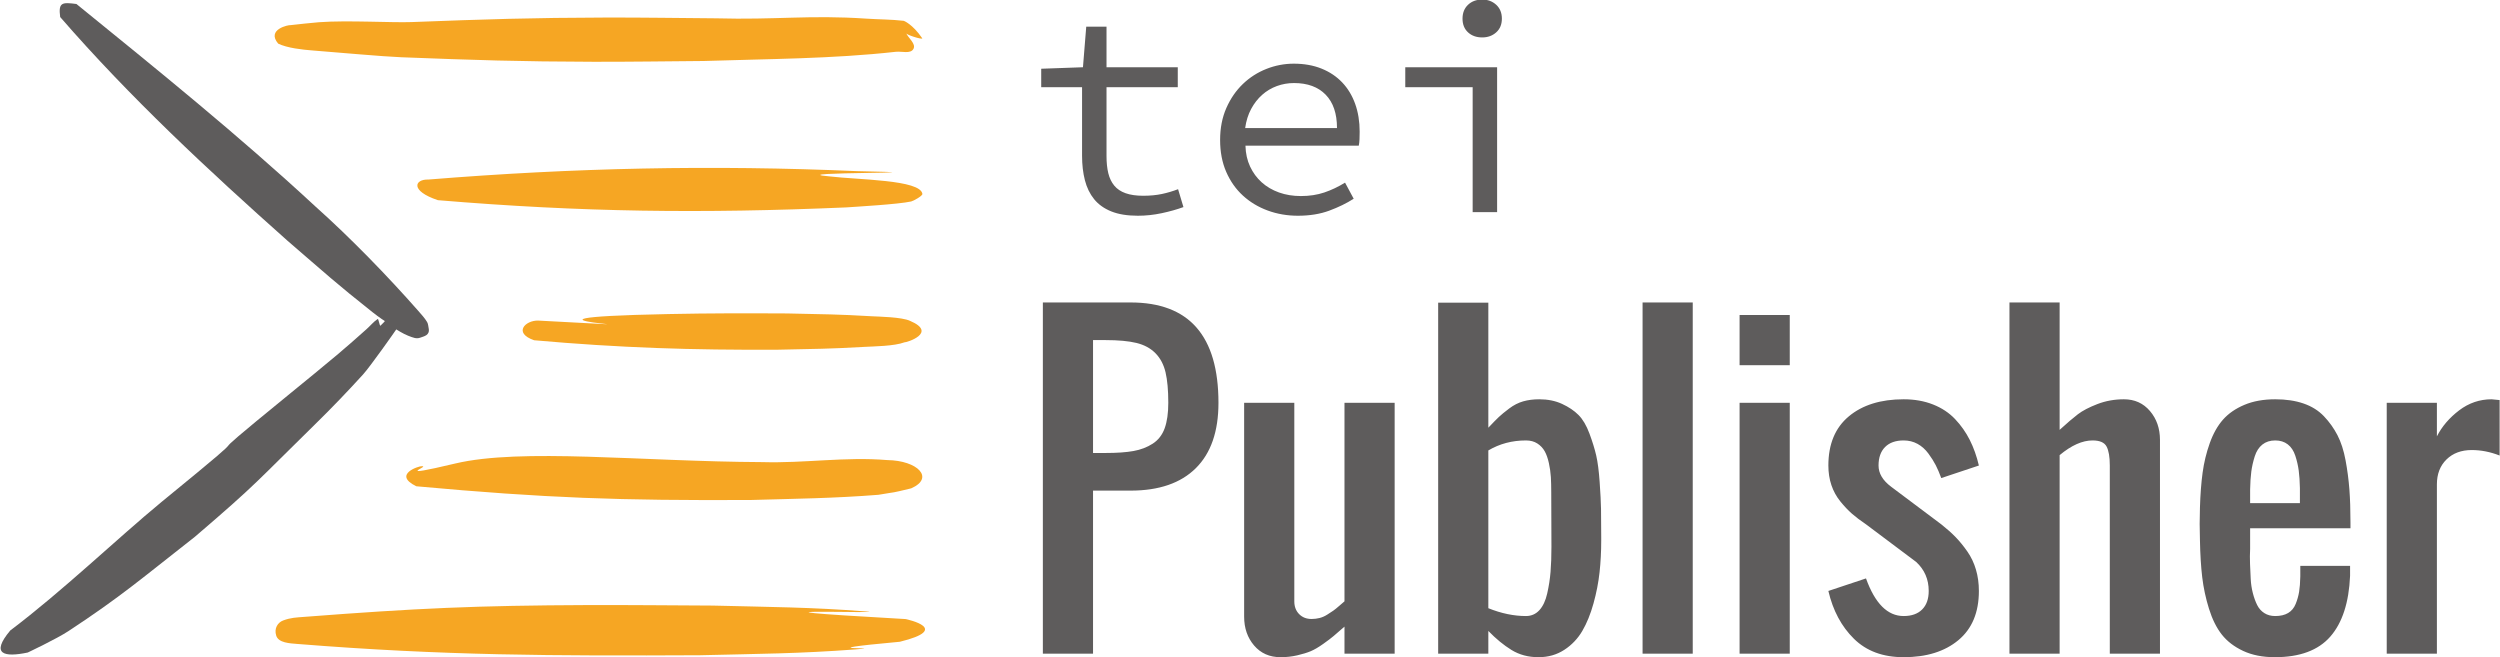
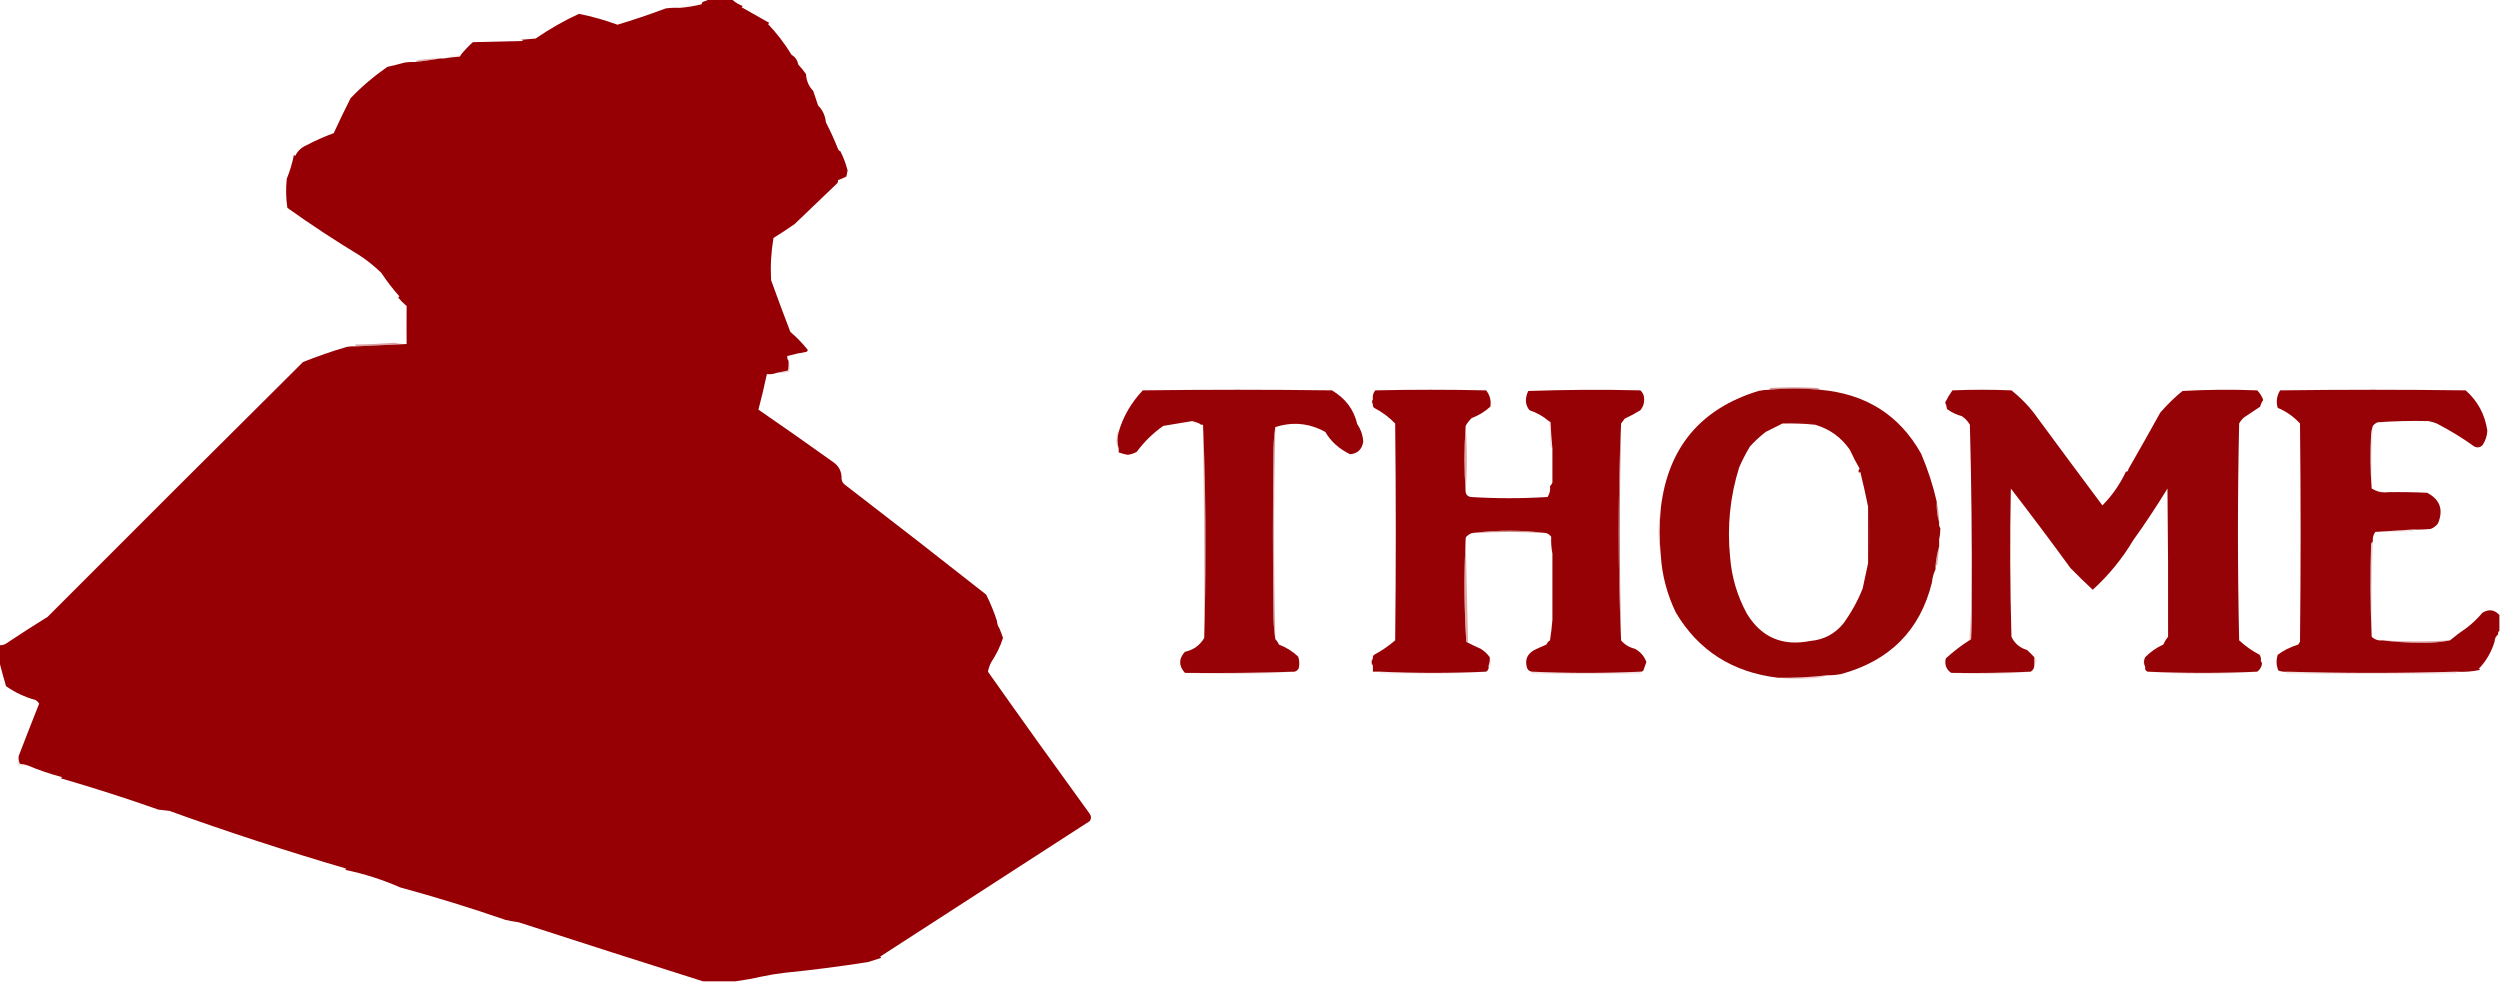
- <svg xmlns="http://www.w3.org/2000/svg" width="872" height="229" viewBox="0 0 872 229" aria-labelledby="title desc" role="img">
-   <g fill="none" fill-rule="evenodd">
-     <path d="M377.424 30.424h-14.248v-6.448l14.56-.52 1.144-14.144h7.072v14.144h24.856v6.968h-24.856v24.024c0 2.288.208 4.281.624 5.98.416 1.699 1.11 3.137 2.08 4.316.97 1.179 2.288 2.063 3.952 2.652 1.664.59 3.71.884 6.136.884 2.427 0 4.61-.208 6.552-.624a37.514 37.514 0 0 0 5.616-1.664l1.872 6.24c-2.288.832-4.819 1.543-7.592 2.132-2.773.59-5.547.884-8.32.884-3.675 0-6.76-.503-9.256-1.508-2.496-1.005-4.49-2.427-5.98-4.264-1.49-1.837-2.565-4.039-3.224-6.604-.659-2.565-.988-5.408-.988-8.528v-23.92zm48.152 18.408c0-4.16.728-7.887 2.184-11.18 1.456-3.293 3.38-6.084 5.772-8.372a25.023 25.023 0 0 1 8.216-5.252 25.786 25.786 0 0 1 9.516-1.82c3.605 0 6.83.572 9.672 1.716 2.843 1.144 5.252 2.756 7.228 4.836 1.976 2.08 3.484 4.576 4.524 7.488 1.04 2.912 1.56 6.136 1.56 9.672 0 .901-.017 1.785-.052 2.652-.035.867-.121 1.612-.26 2.236h-39.52c.07 2.704.607 5.13 1.612 7.28 1.005 2.15 2.357 3.987 4.056 5.512 1.699 1.525 3.71 2.704 6.032 3.536 2.323.832 4.87 1.248 7.644 1.248 2.981 0 5.703-.416 8.164-1.248 2.461-.832 4.87-1.976 7.228-3.432l3.016 5.616c-2.496 1.595-5.339 2.981-8.528 4.16-3.19 1.179-6.83 1.768-10.92 1.768-3.744 0-7.263-.607-10.556-1.82-3.293-1.213-6.17-2.947-8.632-5.2-2.461-2.253-4.403-5.01-5.824-8.268-1.421-3.259-2.132-6.968-2.132-11.128zm40.768-4.16c0-5.061-1.317-8.944-3.952-11.648-2.635-2.704-6.31-4.056-11.024-4.056-2.08 0-4.073.347-5.98 1.04a15.873 15.873 0 0 0-5.148 3.068c-1.525 1.352-2.808 2.999-3.848 4.94-1.04 1.941-1.733 4.16-2.08 6.656h32.032zm23.816-21.216h32.032V74h-8.528V30.424H490.16v-6.968zm26.832-10.4c-2.01 0-3.657-.59-4.94-1.768-1.283-1.179-1.924-2.773-1.924-4.784 0-2.01.641-3.623 1.924-4.836s2.93-1.82 4.94-1.82c1.941 0 3.57.607 4.888 1.82 1.317 1.213 1.976 2.825 1.976 4.836 0 2.01-.659 3.605-1.976 4.784-1.317 1.179-2.947 1.768-4.888 1.768zM381.25 158h4.375c3.965 0 7.212-.228 9.741-.684 2.53-.455 4.763-1.31 6.7-2.563 1.936-1.253 3.326-3.042 4.17-5.366.842-2.325 1.264-5.287 1.264-8.887 0-4.375-.319-7.918-.957-10.63-.638-2.711-1.812-4.933-3.52-6.665-1.71-1.732-3.92-2.928-6.631-3.589-2.712-.66-6.3-.991-10.767-.991h-4.375V158zm-17.5 70V105.5h30.625c20.417 0 30.625 11.667 30.625 35 0 9.98-2.632 17.58-7.896 22.798-5.263 5.218-12.84 7.827-22.729 7.827H381.25V228h-17.5zm82.92 1.23c-3.828 0-6.904-1.355-9.229-4.067-2.324-2.712-3.486-6.072-3.486-10.083V140.5h17.5v69.248c0 1.823.558 3.304 1.675 4.443 1.116 1.14 2.563 1.71 4.34 1.71.958 0 1.892-.115 2.803-.342.912-.228 1.812-.627 2.7-1.197a93.04 93.04 0 0 0 2.086-1.367c.5-.342 1.219-.923 2.153-1.743a73.766 73.766 0 0 1 1.743-1.504V140.5h17.5V228h-17.5v-9.434a869.09 869.09 0 0 1-3.794 3.282c-.797.683-2.016 1.606-3.657 2.768-1.64 1.162-3.088 2.005-4.34 2.53-1.254.524-2.815 1.002-4.684 1.435a25.66 25.66 0 0 1-5.81.65zm85.586-14.355c1.868 0 3.43-.684 4.682-2.05 1.254-1.368 2.165-3.316 2.735-5.846.57-2.529.957-5.047 1.162-7.553.205-2.507.308-5.423.308-8.75 0-2.461-.012-5.72-.035-9.776-.022-4.056-.034-7.109-.034-9.16 0-2.05-.045-3.84-.136-5.366a31.821 31.821 0 0 0-.684-4.82c-.365-1.686-.855-3.075-1.47-4.17a7.643 7.643 0 0 0-2.563-2.7c-1.094-.706-2.416-1.059-3.965-1.059-4.83 0-9.206 1.162-13.125 3.486v55.03c4.512 1.823 8.887 2.734 13.125 2.734zm4.375 14.355c-3.555 0-6.7-.843-9.434-2.529-2.734-1.686-5.423-3.896-8.066-6.63V228h-17.5V105.568h17.5v43.614c1.64-1.732 2.87-2.985 3.691-3.76.82-.775 2.017-1.755 3.59-2.94 1.571-1.184 3.2-2.016 4.887-2.495 1.686-.478 3.555-.717 5.605-.717 2.963 0 5.606.535 7.93 1.606 2.324 1.07 4.238 2.358 5.742 3.862 1.504 1.504 2.78 3.669 3.828 6.494 1.048 2.826 1.835 5.378 2.359 7.657.524 2.278.923 5.354 1.196 9.228.273 3.874.433 7.007.479 9.4.045 2.392.068 5.685.068 9.878v1.162c0 3.828-.194 7.52-.581 11.074-.388 3.555-1.094 7.178-2.12 10.869-1.025 3.691-2.324 6.881-3.896 9.57a19.568 19.568 0 0 1-6.289 6.597c-2.62 1.709-5.617 2.563-8.99 2.563zM572.93 228V105.5h17.5V228h-17.5zm33.838-100.625v-17.5h17.5v17.5h-17.5zm0 100.625v-87.5h17.5V228h-17.5zm57.216 1.23c-7.2 0-12.976-2.141-17.329-6.425-4.352-4.284-7.326-9.844-8.92-16.68l13.124-4.375c3.145 8.75 7.52 13.125 13.125 13.125 2.78 0 4.934-.763 6.46-2.29 1.527-1.527 2.29-3.68 2.29-6.46 0-4.056-1.458-7.428-4.375-10.117l-17.5-13.125c-1.96-1.322-3.6-2.564-4.922-3.726-1.321-1.162-2.666-2.586-4.033-4.272a18.115 18.115 0 0 1-3.11-5.674c-.706-2.096-1.06-4.375-1.06-6.836 0-7.474 2.382-13.193 7.144-17.158 4.762-3.965 11.131-5.947 19.106-5.947 3.783 0 7.2.603 10.254 1.811 3.054 1.208 5.617 2.905 7.69 5.093a30.483 30.483 0 0 1 5.128 7.28c1.344 2.666 2.404 5.64 3.178 8.921l-13.125 4.375c-.638-1.732-1.276-3.224-1.914-4.478-.638-1.253-1.492-2.609-2.563-4.067-1.071-1.458-2.336-2.586-3.794-3.384-1.458-.797-3.076-1.196-4.854-1.196-2.78 0-4.933.763-6.46 2.29-1.526 1.527-2.29 3.68-2.29 6.46 0 2.734 1.459 5.195 4.375 7.383l17.5 13.125c1.96 1.55 3.635 3.042 5.025 4.477 1.39 1.436 2.746 3.1 4.067 4.99 1.322 1.892 2.324 4 3.008 6.324.684 2.324 1.025 4.808 1.025 7.451 0 7.474-2.38 13.193-7.143 17.158-4.763 3.965-11.131 5.947-19.107 5.947zm36.914-1.23V105.5h17.5v44.434c2.598-2.37 4.717-4.182 6.358-5.435 1.64-1.253 3.908-2.438 6.802-3.555 2.894-1.116 5.981-1.674 9.262-1.674 3.737 0 6.768 1.367 9.092 4.101 2.324 2.734 3.486 6.084 3.486 10.049V228h-17.5v-65.625c0-3.008-.376-5.218-1.127-6.63-.752-1.414-2.382-2.12-4.888-2.12-3.555 0-7.383 1.709-11.485 5.127V228h-17.5zm92.559 1.23c-4.238 0-7.918-.729-11.04-2.187-3.122-1.458-5.605-3.361-7.451-5.708-1.846-2.347-3.338-5.355-4.478-9.023a61.265 61.265 0 0 1-2.358-11.006c-.433-3.669-.695-7.941-.786-12.818a160.832 160.832 0 0 1 0-11.484c.136-4.557.444-8.602.923-12.134a50.976 50.976 0 0 1 2.495-10.288c1.185-3.327 2.723-6.061 4.614-8.203 1.891-2.142 4.375-3.862 7.451-5.161 3.076-1.3 6.665-1.948 10.767-1.948 3.737 0 7.03.49 9.878 1.47s5.218 2.46 7.11 4.443a28.584 28.584 0 0 1 4.716 6.596c1.253 2.416 2.199 5.344 2.837 8.784a94.689 94.689 0 0 1 1.333 10.152c.25 3.327.376 7.155.376 11.484v2.051h-35v7.178a56.904 56.904 0 0 0-.034 5.23c.068 1.8.148 3.565.239 5.297a24.74 24.74 0 0 0 .752 4.956c.41 1.572.911 2.951 1.504 4.136.592 1.185 1.424 2.119 2.495 2.803 1.07.683 2.335 1.025 3.794 1.025 1.823 0 3.327-.353 4.511-1.06 1.185-.706 2.063-1.766 2.632-3.178a19.71 19.71 0 0 0 1.197-4.239c.227-1.412.364-3.19.41-5.332v-3.691h17.363v3.486c-.41 9.343-2.712 16.407-6.904 21.192-4.193 4.785-10.641 7.177-19.346 7.177zm-8.613-53.73h17.363v-5.264c-.046-2.324-.182-4.352-.41-6.084a28.503 28.503 0 0 0-1.196-5.195c-.57-1.732-1.447-3.053-2.632-3.965-1.185-.911-2.643-1.367-4.375-1.367-1.778 0-3.27.479-4.478 1.436-1.207.957-2.096 2.335-2.666 4.135-.57 1.8-.968 3.566-1.196 5.298-.228 1.732-.365 3.805-.41 6.22v4.786zM832.49 228v-87.5h17.5v11.69c1.778-3.464 4.364-6.483 7.759-9.058 3.395-2.575 7.166-3.862 11.313-3.862.137 0 1.071.09 2.803.273v19.346c-3.235-1.276-6.471-1.914-9.707-1.914-3.646 0-6.585 1.093-8.818 3.28-2.233 2.188-3.35 5.082-3.35 8.683V228h-17.5z" fill="#5E5C5C" />
-     <path d="M298.995 59.698c38.39.807-27.728.256-9.737 1.82 10.062 1.229 31.767 1.129 32.473 6.11.086.723-3.207 2.495-3.919 2.65-4.56.996-19.297 1.827-22.661 2.067-50.442 2.156-92.057 1.683-142.406-2.521-9.839-3.275-8.145-7.368-3.305-7.2 50.65-4.102 98.819-5.144 149.555-2.926zm-65.835 49.846c15.163-.308 26.16-.289 41.318-.215 13.597.313 17.164.258 29.79.992 2.196.128 10.28.246 13.146 1.59 9.85 4.188-1.393 7.626-1.923 7.49-3.58 1.351-10.756 1.408-13.962 1.589-12.955.731-16.366.674-30.3.992-29.887.146-55.13-.656-84.926-3.301-7.432-2.57-3.03-7 1.43-6.862 63.162 3.332-27.047-.8 45.427-2.275zM106.183 215.161c39.068-3.008 59.857-3.96 99.025-4.115 12.474-.05 30.912.12 43.385.18 19.923.506 34.106.54 53.354 2.044 11.508.9-59.658-1.48 13.962 2.662.56.143 16.134 3.45-2.032 7.912-35.333 3.234-3.23 1.752-15.329 2.661-19.92 1.497-33.714 1.526-54.403 2.044-50.983.244-89.528.142-140.389-3.935-2.7-.217-6.603-.375-7.407-2.888-.825-2.576.566-4.61 2.39-5.298 2.681-1.013 4.596-1.047 7.444-1.267zM111.277 7.75c9.818-.734 25.427.212 32.282-.05 25.882-.99 41.91-1.51 67.896-1.583 12.343-.034 25.878.182 38.221.273 21.133.591 32.5-1.243 52.572.114 4.337.293 8.669.25 12.986.761 0 0 3.008 1.061 6.469 6.12-.22.489-5.88-1.355-5.66-1.844.854 1.841 3.54 3.745 2.563 5.524-.999 1.82-4.082.77-6.145 1-22.262 2.481-44.727 2.478-67.081 3.212-12.39.091-25.971.307-38.36.272-25.728-.07-41.47-.583-67.085-1.582-6.555-.255-21.672-1.647-31.182-2.387-3.155-.246-8.589-.816-11.735-2.372-4.198-5.005 3.745-6.578 4.296-6.436 3.321-.34 6.634-.773 9.963-1.022zm47.485 153.929c23.055-5.478 64.825-.696 107.088-.494 14.846.435 28.936-1.932 43.66-.707 10.523.143 16.6 6.21 8.314 9.857-7.858 1.89-4.271 1.013-11.423 2.25-15.279 1.22-29.094 1.368-44.591 1.814-45.533.218-71.216-.639-116.6-4.784-8.522-4.194 1.178-7.118 1.728-6.977 3.94-.348-11.232 4.519 11.824-.96z" fill="#F6A623" />
-     <path d="M109.936 71.947c12.342 11.023 25.304 24.379 35.964 36.496 1.089 1.238 2.222 2.463 3.07 3.876.381.638.4 1.433.549 2.16.509 2.49-1.59 2.794-2.923 3.295-1.333.502-2.491.011-4.264-.684-1.773-.695-4.112-2.196-4.112-2.196-.307.506-9.118 13.004-11.549 15.677a414.283 414.283 0 0 1-16.735 17.393c-20.308 19.876-19.963 20.462-41.96 39.268-18.396 14.395-25.578 20.721-44.141 32.92-4.148 2.725-14.162 7.45-14.162 7.45-8.195 1.717-13.106.671-6.086-7.699 18.29-13.785 37.305-32.088 52.775-44.839 42.855-35.002 4.049-4.55 45.011-37.954 6.192-5.049 10.44-8.51 16.563-13.64 3.472-2.91 6.529-5.66 9.918-8.666 1.31-1.163 2.425-2.573 3.885-3.541.277-.184.625 2.255.937 2.37.934-.845 1.563-1.629 1.563-1.629s-1.955-1.257-4.24-3.063c-12.802-10.12-16.447-13.54-29.7-24.954C72.544 59.299 45.39 34.03 20.989 5.944c-.686-5.169.686-5.202 5.674-4.55C55.091 24.503 82.888 46.9 109.936 71.947z" fill="#5E5C5C" />
+ <svg xmlns="http://www.w3.org/2000/svg" version="1.1" width="2075px" height="815px" style="shape-rendering:geometricPrecision; text-rendering:geometricPrecision; image-rendering:optimizeQuality; fill-rule:evenodd; clip-rule:evenodd">
+   <g>
+     <path style="opacity:1" fill="#960004" d="M 588.5,-0.5 C 594.833,-0.5 601.167,-0.5 607.5,-0.5C 610.079,1.889 613.079,3.723 616.5,5C 616.167,5.333 615.833,5.667 615.5,6C 623.151,10.331 630.818,14.664 638.5,19C 638.167,19.333 637.833,19.667 637.5,20C 644.883,27.777 651.383,36.277 657,45.5C 660.068,47.299 661.902,49.966 662.5,53.5C 664.856,56.022 667.023,58.688 669,61.5C 669.265,66.975 671.265,71.642 675,75.5C 676.391,79.529 677.725,83.529 679,87.5C 682.793,91.363 684.959,96.03 685.5,101.5C 689.219,108.727 692.552,116.06 695.5,123.5C 695.833,124.5 696.5,125.167 697.5,125.5C 700.088,130.595 702.088,135.928 703.5,141.5C 703.167,143.167 702.833,144.833 702.5,146.5C 700.206,147.706 697.873,148.706 695.5,149.5C 695.719,150.675 695.386,151.675 694.5,152.5C 682.833,163.667 671.167,174.833 659.5,186C 653.783,190.016 647.95,193.849 642,197.5C 640.035,209.099 639.368,220.766 640,232.5C 645.186,246.931 650.52,261.264 656,275.5C 661.324,279.991 666.157,284.991 670.5,290.5C 670.291,291.086 669.957,291.586 669.5,292C 664.066,292.871 658.732,294.038 653.5,295.5C 653.232,297.099 653.566,298.432 654.5,299.5C 654.664,302.187 654.497,304.854 654,307.5C 650.73,308.132 647.563,308.799 644.5,309.5C 642.052,310.473 639.385,310.806 636.5,310.5C 634.392,320.48 632.059,330.314 629.5,340C 650.305,354.305 670.972,368.805 691.5,383.5C 696.375,386.846 698.708,391.512 698.5,397.5C 698.75,399.674 699.75,401.341 701.5,402.5C 740.7,432.597 779.7,462.93 818.5,493.5C 822.085,500.659 825.085,507.993 827.5,515.5C 827.595,517.786 828.262,519.786 829.5,521.5C 830.57,524.014 831.57,526.681 832.5,529.5C 830.282,536.446 826.949,543.28 822.5,550C 821.29,552.506 820.457,555.006 820,557.5C 847.732,596.797 875.898,636.13 904.5,675.5C 905.833,677.5 905.833,679.5 904.5,681.5C 846.038,719.291 788.038,756.791 730.5,794C 730.833,794.333 731.167,794.667 731.5,795C 727.828,796.17 724.162,797.337 720.5,798.5C 697.199,802.17 673.866,805.17 650.5,807.5C 644.335,808.216 638.335,809.216 632.5,810.5C 625.174,812.161 617.841,813.494 610.5,814.5C 601.5,814.5 592.5,814.5 583.5,814.5C 533.234,798.618 482.234,782.284 430.5,765.5C 426.809,764.979 423.143,764.312 419.5,763.5C 391.276,753.719 362.11,744.719 332,736.5C 317.336,730.043 302.17,725.21 286.5,722C 286.833,721.667 287.167,721.333 287.5,721C 237.306,706.256 188.306,690.256 140.5,673C 137.5,672.667 134.5,672.333 131.5,672C 104.704,662.554 77.704,653.887 50.5,646C 50.833,645.667 51.167,645.333 51.5,645C 41.861,642.475 32.527,639.308 23.5,635.5C 21.369,634.686 19.036,634.186 16.5,634C 15.577,631.959 15.244,629.792 15.5,627.5C 21.023,613.125 26.689,598.625 32.5,584C 31.728,582.779 30.728,581.779 29.5,581C 20.667,578.613 12.5,574.78 5,569.5C 3.019,562.745 1.186,556.079 -0.5,549.5C -0.5,544.833 -0.5,540.167 -0.5,535.5C 1.262,535.643 2.929,535.309 4.5,534.5C 16.032,526.803 27.699,519.303 39.5,512C 110.149,441.184 180.815,370.684 251.5,300.5C 263.295,295.773 275.295,291.606 287.5,288C 290.146,287.503 292.813,287.336 295.5,287.5C 309.598,286.849 323.598,286.183 337.5,285.5C 337.408,274.875 337.408,264.375 337.5,254C 334.947,251.889 332.614,249.556 330.5,247C 330.833,246.667 331.167,246.333 331.5,246C 326.06,239.889 321.06,233.389 316.5,226.5C 310.893,221.047 304.893,216.214 298.5,212C 278.376,199.837 258.376,186.67 238.5,172.5C 237.335,164.521 237.168,156.521 238,148.5C 240.572,142.057 242.572,135.39 244,128.5C 244.333,128.833 244.667,129.167 245,129.5C 247.029,125.304 250.196,122.304 254.5,120.5C 261.767,116.657 269.267,113.324 277,110.5C 281.472,100.783 286.138,91.116 291,81.5C 299.899,72.159 310.066,63.492 321.5,55.5C 326.272,54.468 330.939,53.302 335.5,52C 338.482,51.502 341.482,51.335 344.5,51.5C 351.648,50.69 358.648,49.69 365.5,48.5C 366.5,48.5 367.5,48.5 368.5,48.5C 372.785,47.792 377.118,47.292 381.5,47C 382.056,46.617 382.389,46.117 382.5,45.5C 385.482,41.804 388.816,38.304 392.5,35C 406.5,34.667 420.5,34.333 434.5,34C 433.833,33.667 433.167,33.333 432.5,33C 436.5,32.667 440.5,32.333 444.5,32C 456.438,23.863 468.438,17.03 480.5,11.5C 491.348,13.648 502.014,16.648 512.5,20.5C 525.379,16.66 538.712,12.16 552.5,7C 556.152,6.501 559.818,6.335 563.5,6.5C 563.833,6.5 564.167,6.5 564.5,6.5C 570.697,5.976 576.697,4.976 582.5,3.5C 582.369,2.624 582.702,1.957 583.5,1.5C 585.336,0.972 587.003,0.306 588.5,-0.5 Z" />
+   </g>
+   <g>
+     <path style="opacity:0.004" fill="#fdfefd" d="M 565.5,4.5 C 565.167,5.167 564.833,5.833 564.5,6.5C 564.167,6.5 563.833,6.5 563.5,6.5C 563.5,5.167 564.167,4.5 565.5,4.5 Z" />
+   </g>
+   <g>
+     <path style="opacity:0.059" fill="#b24547" d="M 582.5,3.5 C 576.697,4.976 570.697,5.976 564.5,6.5C 564.833,5.833 565.167,5.167 565.5,4.5C 571.189,4.468 576.855,4.134 582.5,3.5 Z" />
+   </g>
+   <g>
+     <path style="opacity:0.09" fill="#b64d4e" d="M 382.5,45.5 C 382.389,46.117 382.056,46.617 381.5,47C 377.118,47.292 372.785,47.792 368.5,48.5C 372.761,46.726 377.427,45.726 382.5,45.5 Z" />
+   </g>
+   <g>
+     <path style="opacity:0.388" fill="#b34444" d="M 365.5,48.5 C 358.648,49.69 351.648,50.69 344.5,51.5C 345.694,50.223 347.36,49.556 349.5,49.5C 354.813,48.805 360.146,48.471 365.5,48.5 Z" />
+   </g>
+   <g>
+     <path style="opacity:0.004" fill="#fdfefd" d="M 695.5,123.5 C 696.833,123.5 697.5,124.167 697.5,125.5C 696.5,125.167 695.833,124.5 695.5,123.5 Z" />
+   </g>
+   <g>
+     <path style="opacity:0.482" fill="#b03f40" d="M 337.5,285.5 C 323.598,286.183 309.598,286.849 295.5,287.5C 295.389,286.883 295.056,286.383 294.5,286C 305.527,285.79 316.527,285.29 327.5,284.5C 330.783,285.327 334.116,285.66 337.5,285.5 Z" />
+   </g>
+   <g>
+     <path style="opacity:0.243" fill="#b04143" d="M 654.5,299.5 C 655.638,302.304 655.805,305.304 655,308.5C 651.606,309.456 648.106,309.789 644.5,309.5C 647.563,308.799 650.73,308.132 654,307.5C 654.497,304.854 654.664,302.187 654.5,299.5 Z" />
+   </g>
+   <g>
+     <path style="opacity:0.525" fill="#ac3538" d="M 1510.5,323.5 C 1496.49,322.184 1482.49,322.184 1468.5,323.5C 1468.61,322.883 1468.94,322.383 1469.5,322C 1482.5,321.333 1495.5,321.333 1508.5,322C 1509.42,322.278 1510.08,322.778 1510.5,323.5 Z" />
+   </g>
+   <g>
+     <path style="opacity:1" fill="#970406" d="M 1510.5,323.5 C 1548.53,326.762 1576.53,344.429 1594.5,376.5C 1600.12,389.648 1604.46,402.982 1607.5,416.5C 1607.22,422.417 1607.88,428.084 1609.5,433.5C 1609.22,435.415 1609.55,437.081 1610.5,438.5C 1610.49,441.545 1610.16,444.545 1609.5,447.5C 1609.5,449.5 1609.5,451.5 1609.5,453.5C 1607.98,458.618 1606.98,463.951 1606.5,469.5C 1606.5,470.5 1606.5,471.5 1606.5,472.5C 1604.88,475.888 1603.88,479.554 1603.5,483.5C 1593.72,523.121 1568.55,548.455 1528,559.5C 1524.2,560.205 1520.36,560.538 1516.5,560.5C 1502.91,562.071 1489.24,562.737 1475.5,562.5C 1437.87,557.953 1409.7,539.953 1391,508.5C 1383.72,493.391 1379.55,477.725 1378.5,461.5C 1377.19,448.179 1377.19,434.846 1378.5,421.5C 1384.43,371.571 1411.43,339.238 1459.5,324.5C 1462.47,323.838 1465.47,323.505 1468.5,323.5C 1482.49,322.184 1496.49,322.184 1510.5,323.5 Z M 1479.5,351.5 C 1488.53,351.284 1497.53,351.617 1506.5,352.5C 1518.69,356.072 1528.36,363.072 1535.5,373.5C 1537.88,378.818 1540.55,383.984 1543.5,389C 1542.48,390.049 1542.32,391.216 1543,392.5C 1543.33,392.167 1543.67,391.833 1544,391.5C 1546.41,401.263 1548.58,410.93 1550.5,420.5C 1550.5,436.167 1550.5,451.833 1550.5,467.5C 1549.11,474.369 1547.61,481.369 1546,488.5C 1542.04,498.533 1536.7,508.2 1530,517.5C 1522.97,526.159 1513.8,530.992 1502.5,532C 1479.5,536.569 1462,529.069 1450,509.5C 1441.95,494.776 1437.29,479.109 1436,462.5C 1433.44,436.937 1435.94,412.104 1443.5,388C 1446.14,381.891 1449.14,376.057 1452.5,370.5C 1456.48,366.188 1460.81,362.188 1465.5,358.5C 1470.27,356.162 1474.94,353.829 1479.5,351.5 Z" />
+   </g>
+   <g>
+     <path style="opacity:1" fill="#960205" d="M 1058.5,354.5 C 1057.67,359.985 1057.17,365.652 1057,371.5C 1056.33,418.833 1056.33,466.167 1057,513.5C 1057.17,519.348 1057.67,525.015 1058.5,530.5C 1059.78,531.749 1060.78,533.249 1061.5,535C 1067.54,537.252 1072.88,540.585 1077.5,545C 1078.54,548.121 1078.7,551.287 1078,554.5C 1077.28,556.056 1076.11,557.056 1074.5,557.5C 1044.24,558.492 1013.91,558.825 983.5,558.5C 978.203,552.578 978.203,546.745 983.5,541C 990.62,539.425 995.953,535.592 999.5,529.5C 1000.17,505.836 1000.5,482.002 1000.5,458C 1000.68,422.654 1000.01,387.487 998.5,352.5C 997.209,352.737 996.209,352.404 995.5,351.5C 993.626,350.715 991.626,350.048 989.5,349.5C 982.22,350.641 974.22,351.975 965.5,353.5C 957.054,359.445 949.721,366.612 943.5,375C 941.163,376.341 938.663,377.174 936,377.5C 933.41,377.055 930.91,376.389 928.5,375.5C 928.5,374.5 928.5,373.5 928.5,372.5C 927.222,367.865 927.222,363.198 928.5,358.5C 932.206,345.731 938.873,334.231 948.5,324C 1000.83,323.333 1053.17,323.333 1105.5,324C 1116.74,330.624 1123.74,339.958 1126.5,352C 1129.44,356.309 1131.1,361.142 1131.5,366.5C 1130.51,372.991 1126.85,376.491 1120.5,377C 1111.39,372.517 1104.55,366.35 1100,358.5C 1086.73,351.195 1072.89,349.861 1058.5,354.5 Z" />
+   </g>
+   <g>
+     <path style="opacity:1" fill="#960105" d="M 1216.5,353.5 C 1215.19,371.834 1215.19,390.168 1216.5,408.5C 1216.9,410.662 1218.23,411.995 1220.5,412.5C 1241.83,413.833 1263.17,413.833 1284.5,412.5C 1286.26,409.788 1286.93,406.788 1286.5,403.5C 1287.4,402.71 1288.07,401.71 1288.5,400.5C 1288.5,391.5 1288.5,382.5 1288.5,373.5C 1288.5,373.167 1288.5,372.833 1288.5,372.5C 1287.77,365.2 1287.27,357.867 1287,350.5C 1286.62,349.944 1286.12,349.611 1285.5,349.5C 1280.77,345.466 1275.43,342.466 1269.5,340.5C 1267.68,338.337 1266.68,335.837 1266.5,333C 1266.48,329.927 1267.15,327.093 1268.5,324.5C 1299.49,323.432 1330.49,323.266 1361.5,324C 1363.17,325.506 1364.17,327.339 1364.5,329.5C 1365.06,333.666 1364.06,337.332 1361.5,340.5C 1357.38,343.062 1353.05,345.395 1348.5,347.5C 1347.48,348.901 1346.48,350.235 1345.5,351.5C 1342.84,411.5 1342.84,471.5 1345.5,531.5C 1348.46,535.023 1352.29,537.356 1357,538.5C 1361.61,541.023 1364.77,544.69 1366.5,549.5C 1365.67,551.828 1364.84,554.162 1364,556.5C 1363.33,557.252 1362.5,557.586 1361.5,557.5C 1331.5,558.833 1301.5,558.833 1271.5,557.5C 1269.62,557.288 1268.28,556.288 1267.5,554.5C 1265.42,547.889 1267.42,542.889 1273.5,539.5C 1276.8,537.914 1280.13,536.414 1283.5,535C 1284.16,533.482 1285.16,532.315 1286.5,531.5C 1287.36,525.996 1288.03,520.329 1288.5,514.5C 1288.5,496.5 1288.5,478.5 1288.5,460.5C 1288.5,460.167 1288.5,459.833 1288.5,459.5C 1287.6,454.572 1287.26,449.906 1287.5,445.5C 1286.45,444.122 1285.12,443.122 1283.5,442.5C 1262.83,439.833 1242.17,439.833 1221.5,442.5C 1220.07,443.082 1218.74,443.915 1217.5,445C 1216.75,445.671 1216.41,446.504 1216.5,447.5C 1215.05,475.841 1215.22,504.174 1217,532.5C 1217.38,533.056 1217.88,533.389 1218.5,533.5C 1221.85,535.257 1225.35,536.924 1229,538.5C 1232.03,540.367 1234.53,542.7 1236.5,545.5C 1236.7,547.95 1236.37,550.283 1235.5,552.5C 1235.92,554.781 1235.26,556.448 1233.5,557.5C 1204.2,558.826 1174.86,558.826 1145.5,557.5C 1143.5,557.5 1141.5,557.5 1139.5,557.5C 1139.5,555.833 1139.5,554.167 1139.5,552.5C 1138.17,550.5 1138.17,548.5 1139.5,546.5C 1139.28,545.325 1139.61,544.325 1140.5,543.5C 1146.8,540.105 1152.64,536.105 1158,531.5C 1158.67,471.5 1158.67,411.5 1158,351.5C 1152.89,346.227 1147.06,341.893 1140.5,338.5C 1139.61,337.675 1139.28,336.675 1139.5,335.5C 1138.59,334.036 1138.59,332.702 1139.5,331.5C 1139.05,328.635 1139.72,326.135 1141.5,324C 1172.17,323.333 1202.83,323.333 1233.5,324C 1236.63,328.004 1237.79,332.504 1237,337.5C 1232.5,341.668 1227.33,344.834 1221.5,347C 1219.46,348.926 1217.79,351.093 1216.5,353.5 Z" />
+   </g>
+   <g>
+     <path style="opacity:1" fill="#960306" d="M 1764.5,391.5 C 1765.83,391.5 1766.5,390.833 1766.5,389.5C 1775.65,373.578 1784.48,357.911 1793,342.5C 1798.97,335.596 1805.14,329.596 1811.5,324.5C 1832.12,323.345 1852.79,323.179 1873.5,324C 1875.71,326.282 1877.38,328.949 1878.5,332C 1877.26,333.651 1876.42,335.485 1876,337.5C 1871.51,340.49 1867.01,343.49 1862.5,346.5C 1860.88,347.933 1859.54,349.599 1858.5,351.5C 1857.17,411.5 1857.17,471.5 1858.5,531.5C 1863.6,536.224 1869.26,540.224 1875.5,543.5C 1876.45,545.045 1876.79,546.712 1876.5,548.5C 1876.83,549.167 1877.17,549.833 1877.5,550.5C 1877.19,553.489 1875.85,555.822 1873.5,557.5C 1843.14,558.826 1812.8,558.826 1782.5,557.5C 1780.82,556.817 1780.16,555.483 1780.5,553.5C 1779.17,550.833 1779.17,548.167 1780.5,545.5C 1784.74,541.126 1789.74,537.626 1795.5,535C 1796.56,532.661 1797.89,530.495 1799.5,528.5C 1799.65,487.617 1799.48,446.617 1799,405.5C 1789.94,420.326 1780.44,434.659 1770.5,448.5C 1761.43,463.754 1750.26,477.42 1737,489.5C 1730.65,483.649 1724.48,477.649 1718.5,471.5C 1702.61,449.679 1686.11,427.679 1669,405.5C 1668.17,446.504 1668.33,487.504 1669.5,528.5C 1672.09,534.067 1676.43,537.734 1682.5,539.5C 1684.65,541.53 1686.65,543.53 1688.5,545.5C 1688.5,547.5 1688.5,549.5 1688.5,551.5C 1688.61,554.216 1687.61,556.216 1685.5,557.5C 1663.58,558.489 1641.58,558.822 1619.5,558.5C 1615.37,555.625 1613.87,551.625 1615,546.5C 1621.18,540.857 1627.68,535.857 1634.5,531.5C 1635.12,531.389 1635.62,531.056 1636,530.5C 1636.5,520.172 1636.67,509.839 1636.5,499.5C 1636.82,450.49 1636.32,401.49 1635,352.5C 1633.36,349.689 1631.19,347.356 1628.5,345.5C 1623.95,344.282 1619.79,342.282 1616,339.5C 1615.75,337.567 1615.25,335.734 1614.5,334C 1616.24,330.533 1618.24,327.2 1620.5,324C 1636.83,323.333 1653.17,323.333 1669.5,324C 1677.88,330.699 1684.88,338.032 1690.5,346C 1708.61,370.59 1726.78,395.09 1745,419.5C 1753.1,411.262 1759.6,401.929 1764.5,391.5 Z" />
+   </g>
+   <g>
+     <path style="opacity:1" fill="#960206" d="M 2022.5,351.5 C 2020.34,350.593 2018.01,349.927 2015.5,349.5C 2001.48,349.167 1987.48,349.501 1973.5,350.5C 1971.82,351.15 1970.48,352.15 1969.5,353.5C 1968.69,355.631 1968.19,357.964 1968,360.5C 1967.17,375.672 1967.34,390.672 1968.5,405.5C 1969.17,405.833 1969.83,406.167 1970.5,406.5C 1974.03,408.423 1978.03,409.089 1982.5,408.5C 1993.17,408.333 2003.84,408.5 2014.5,409C 2025.25,414.581 2028.25,423.081 2023.5,434.5C 2021.92,436.585 2019.92,438.085 2017.5,439C 2012.51,439.499 2007.51,439.666 2002.5,439.5C 1992.04,440.121 1981.7,440.788 1971.5,441.5C 1969.8,443.8 1969.13,446.467 1969.5,449.5C 1968.78,449.918 1968.28,450.584 1968,451.5C 1967.17,477.337 1967.34,503.003 1968.5,528.5C 1971,530.871 1974,531.871 1977.5,531.5C 1988.14,532.88 1998.97,533.547 2010,533.5C 2018.07,533.721 2025.9,533.055 2033.5,531.5C 2037.97,527.763 2042.63,524.263 2047.5,521C 2052.26,517.285 2056.59,513.118 2060.5,508.5C 2065.84,505.343 2070.5,506.01 2074.5,510.5C 2074.5,514.833 2074.5,519.167 2074.5,523.5C 2073.6,524.209 2073.26,525.209 2073.5,526.5C 2071.62,527.895 2070.62,529.895 2070.5,532.5C 2067.93,541.066 2063.6,548.566 2057.5,555C 2057.83,555.333 2058.17,555.667 2058.5,556C 2051.95,557.42 2045.28,557.92 2038.5,557.5C 1991.83,558.833 1945.17,558.833 1898.5,557.5C 1895.88,557.768 1893.38,557.435 1891,556.5C 1889.28,552.205 1889.11,547.872 1890.5,543.5C 1895.06,539.959 1900.73,537.125 1907.5,535C 1908.13,534.25 1908.63,533.416 1909,532.5C 1909.67,472.167 1909.67,411.833 1909,351.5C 1903.75,345.799 1897.59,341.466 1890.5,338.5C 1889.02,333.384 1889.69,328.55 1892.5,324C 1943.83,323.333 1995.17,323.333 2046.5,324C 2056.54,332.902 2062.54,344.069 2064.5,357.5C 2064.25,361.871 2062.92,365.871 2060.5,369.5C 2058.4,371.534 2056.07,371.868 2053.5,370.5C 2044.09,363.681 2033.76,357.347 2022.5,351.5 Z" />
+   </g>
+   <g>
+     <path style="opacity:0.027" fill="#c97270" d="M 1139.5,331.5 C 1138.59,332.702 1138.59,334.036 1139.5,335.5C 1138.35,335.209 1137.68,334.376 1137.5,333C 1137.32,330.641 1137.99,330.141 1139.5,331.5 Z" />
+   </g>
+   <g>
+     <path style="opacity:0.027" fill="#bc5753" d="M 1364.5,329.5 C 1365.12,329.611 1365.62,329.944 1366,330.5C 1367.35,335.264 1365.85,338.597 1361.5,340.5C 1364.06,337.332 1365.06,333.666 1364.5,329.5 Z" />
+   </g>
+   <g>
+     <path style="opacity:0.059" fill="#bc5b5c" d="M 989.5,349.5 C 991.626,350.048 993.626,350.715 995.5,351.5C 993.143,351.663 990.81,351.497 988.5,351C 989.056,350.617 989.389,350.117 989.5,349.5 Z" />
+   </g>
+   <g>
+     <path style="opacity:0.141" fill="#b14345" d="M 1479.5,351.5 C 1487.32,350.344 1495.32,350.177 1503.5,351C 1504.74,351.232 1505.74,351.732 1506.5,352.5C 1497.53,351.617 1488.53,351.284 1479.5,351.5 Z" />
+   </g>
+   <g>
+     <path style="opacity:0.031" fill="#bb595a" d="M 2015.5,349.5 C 2018.01,349.927 2020.34,350.593 2022.5,351.5C 2019.61,352.01 2017.28,351.344 2015.5,349.5 Z" />
+   </g>
+   <g>
+     <path style="opacity:0.141" fill="#b24547" d="M 1285.5,349.5 C 1286.12,349.611 1286.62,349.944 1287,350.5C 1287.27,357.867 1287.77,365.2 1288.5,372.5C 1287.83,371.833 1287.17,371.167 1286.5,370.5C 1286.76,363.443 1286.43,356.443 1285.5,349.5 Z" />
+   </g>
+   <g>
+     <path style="opacity:0.22" fill="#b14245" d="M 928.5,358.5 C 927.222,363.198 927.222,367.865 928.5,372.5C 927.2,370.777 926.533,368.61 926.5,366C 926.667,363.833 926.833,361.667 927,359.5C 927.383,358.944 927.883,358.611 928.5,358.5 Z" />
+   </g>
+   <g>
+     <path style="opacity:0.004" fill="#fdfffd" d="M 1286.5,370.5 C 1287.17,371.167 1287.83,371.833 1288.5,372.5C 1288.5,372.833 1288.5,373.167 1288.5,373.5C 1287.78,373.918 1287.28,374.584 1287,375.5C 1286.51,373.866 1286.34,372.199 1286.5,370.5 Z" />
+   </g>
+   <g>
+     <path style="opacity:0.569" fill="#c86c65" d="M 1216.5,353.5 C 1217.83,371.833 1217.83,390.167 1216.5,408.5C 1215.19,390.168 1215.19,371.834 1216.5,353.5 Z" />
+   </g>
+   <g>
+     <path style="opacity:0.165" fill="#af3f42" d="M 1969.5,353.5 C 1968.62,370.817 1968.29,388.15 1968.5,405.5C 1967.34,390.672 1967.17,375.672 1968,360.5C 1968.19,357.964 1968.69,355.631 1969.5,353.5 Z" />
+   </g>
+   <g>
+     <path style="opacity:0.004" fill="#fdfffd" d="M 1766.5,389.5 C 1766.5,390.833 1765.83,391.5 1764.5,391.5C 1764.83,390.5 1765.5,389.833 1766.5,389.5 Z" />
+   </g>
+   <g>
+     <path style="opacity:0.055" fill="#bf5d5c" d="M 698.5,397.5 C 700.408,398.486 701.408,400.152 701.5,402.5C 699.75,401.341 698.75,399.674 698.5,397.5 Z" />
+   </g>
+   <g>
+     <path style="opacity:0.004" fill="#fdfffd" d="M 1288.5,400.5 C 1288.07,401.71 1287.4,402.71 1286.5,403.5C 1286.34,401.801 1286.51,400.134 1287,398.5C 1287.28,399.416 1287.78,400.082 1288.5,400.5 Z" />
+   </g>
+   <g>
+     <path style="opacity:0.059" fill="#c76f6d" d="M 1970.5,406.5 C 1974.6,407.109 1978.6,407.775 1982.5,408.5C 1978.03,409.089 1974.03,408.423 1970.5,406.5 Z" />
+   </g>
+   <g>
+     <path style="opacity:0.686" fill="#a82e2f" d="M 1345.5,351.5 C 1344.17,411.5 1344.17,471.5 1345.5,531.5C 1342.84,471.5 1342.84,411.5 1345.5,351.5 Z" />
+   </g>
+   <g>
+     <path style="opacity:0.385" fill="#af3d3f" d="M 998.5,352.5 C 1000.01,387.487 1000.68,422.654 1000.5,458C 1000.5,482.002 1000.17,505.836 999.5,529.5C 999.663,470.496 999.33,411.496 998.5,352.5 Z" />
+   </g>
+   <g>
+     <path style="opacity:0.502" fill="#b24342" d="M 1607.5,416.5 C 1608.74,421.96 1609.4,427.627 1609.5,433.5C 1607.88,428.084 1607.22,422.417 1607.5,416.5 Z" />
+   </g>
+   <g>
+     <path style="opacity:0.216" fill="#bb5656" d="M 1378.5,421.5 C 1377.19,434.846 1377.19,448.179 1378.5,461.5C 1377.17,455.202 1376.5,448.535 1376.5,441.5C 1376.5,434.465 1377.17,427.798 1378.5,421.5 Z" />
+   </g>
+   <g>
+     <path style="opacity:0.192" fill="#b54a4b" d="M 1550.5,420.5 C 1552.68,436.136 1552.68,451.802 1550.5,467.5C 1550.5,451.833 1550.5,436.167 1550.5,420.5 Z" />
+   </g>
+   <g>
+     <path style="opacity:0.165" fill="#b85152" d="M 2002.5,439.5 C 2002.61,440.117 2002.94,440.617 2003.5,441C 1992.84,441.5 1982.17,441.667 1971.5,441.5C 1981.7,440.788 1992.04,440.121 2002.5,439.5 Z" />
+   </g>
+   <g>
+     <path style="opacity:0.637" fill="#ba534e" d="M 1283.5,442.5 C 1262.67,441.247 1242,441.247 1221.5,442.5C 1242.17,439.833 1262.83,439.833 1283.5,442.5 Z" />
+   </g>
+   <g>
+     <path style="opacity:0.027" fill="#cc7a78" d="M 1610.5,438.5 C 1611.63,440.966 1611.8,443.633 1611,446.5C 1610.62,447.056 1610.12,447.389 1609.5,447.5C 1610.16,444.545 1610.49,441.545 1610.5,438.5 Z" />
+   </g>
+   <g>
+     <path style="opacity:0.004" fill="#fdfffd" d="M 1770.5,448.5 C 1771.83,449.167 1771.83,449.167 1770.5,448.5 Z" />
+   </g>
+   <g>
+     <path style="opacity:0.027" fill="#b54d50" d="M 1287.5,445.5 C 1287.26,449.906 1287.6,454.572 1288.5,459.5C 1287.83,458.833 1287.17,458.167 1286.5,457.5C 1286.18,453.298 1286.52,449.298 1287.5,445.5 Z" />
+   </g>
+   <g>
+     <path style="opacity:0.004" fill="#fdfffd" d="M 1286.5,457.5 C 1287.17,458.167 1287.83,458.833 1288.5,459.5C 1288.5,459.833 1288.5,460.167 1288.5,460.5C 1287.68,462.969 1287.18,465.635 1287,468.5C 1286.5,464.848 1286.33,461.182 1286.5,457.5 Z" />
+   </g>
+   <g>
+     <path style="opacity:0.459" fill="#b44847" d="M 1609.5,453.5 C 1609.11,458.504 1608.61,463.504 1608,468.5C 1607.62,469.056 1607.12,469.389 1606.5,469.5C 1606.98,463.951 1607.98,458.618 1609.5,453.5 Z" />
+   </g>
+   <g>
+     <path style="opacity:0.498" fill="#b1403f" d="M 1058.5,354.5 C 1057.17,413.167 1057.17,471.833 1058.5,530.5C 1057.67,525.015 1057.17,519.348 1057,513.5C 1056.33,466.167 1056.33,418.833 1057,371.5C 1057.17,365.652 1057.67,359.985 1058.5,354.5 Z" />
+   </g>
+   <g>
+     <path style="opacity:0.027" fill="#c1625f" d="M 1606.5,472.5 C 1606.11,475.839 1605.61,479.173 1605,482.5C 1604.62,483.056 1604.12,483.389 1603.5,483.5C 1603.88,479.554 1604.88,475.888 1606.5,472.5 Z" />
+   </g>
+   <g>
+     <path style="opacity:0.569" fill="#c76c65" d="M 1216.5,447.5 C 1217.18,476.039 1217.85,504.706 1218.5,533.5C 1217.88,533.389 1217.38,533.056 1217,532.5C 1215.22,504.174 1215.05,475.841 1216.5,447.5 Z" />
+   </g>
+   <g>
+     <path style="opacity:0.243" fill="#af3e41" d="M 1969.5,449.5 C 1968.54,475.808 1968.2,502.141 1968.5,528.5C 1967.34,503.003 1967.17,477.337 1968,451.5C 1968.28,450.584 1968.78,449.918 1969.5,449.5 Z" />
+   </g>
+   <g>
+     <path style="opacity:0.027" fill="#bf5e5d" d="M 827.5,515.5 C 829.28,516.99 829.946,518.99 829.5,521.5C 828.262,519.786 827.595,517.786 827.5,515.5 Z" />
+   </g>
+   <g>
+     <path style="opacity:0.027" fill="#cd7c7a" d="M 1288.5,514.5 C 1288.03,520.329 1287.36,525.996 1286.5,531.5C 1286.33,523.493 1286.5,515.493 1287,507.5C 1287.19,510.036 1287.69,512.369 1288.5,514.5 Z" />
+   </g>
+   <g>
+     <path style="opacity:0.294" fill="#b04043" d="M 1636.5,499.5 C 1636.67,509.839 1636.5,520.172 1636,530.5C 1635.62,531.056 1635.12,531.389 1634.5,531.5C 1635.12,520.704 1635.79,510.037 1636.5,499.5 Z" />
+   </g>
+   <g>
+     <path style="opacity:0.086" fill="#bf5f5d" d="M 2073.5,526.5 C 2073.09,528.887 2072.09,530.887 2070.5,532.5C 2070.62,529.895 2071.62,527.895 2073.5,526.5 Z" />
+   </g>
+   <g>
+     <path style="opacity:0.418" fill="#aa3134" d="M 1977.5,531.5 C 1996.17,532.652 2014.84,532.652 2033.5,531.5C 2025.9,533.055 2018.07,533.721 2010,533.5C 1998.97,533.547 1988.14,532.88 1977.5,531.5 Z" />
+   </g>
+   <g>
+     <path style="opacity:0.141" fill="#bd5a5a" d="M 1235.5,552.5 C 1236.37,550.283 1236.7,547.95 1236.5,545.5C 1237.64,547.375 1237.8,550.042 1237,553.5C 1236.62,552.944 1236.12,552.611 1235.5,552.5 Z" />
+   </g>
+   <g>
+     <path style="opacity:0.216" fill="#d0817d" d="M 1688.5,545.5 C 1691.17,547.5 1691.17,549.5 1688.5,551.5C 1688.5,549.5 1688.5,547.5 1688.5,545.5 Z" />
+   </g>
+   <g>
+     <path style="opacity:0.09" fill="#be5e5e" d="M 1780.5,545.5 C 1779.17,548.167 1779.17,550.833 1780.5,553.5C 1779.25,552.666 1778.59,551.333 1778.5,549.5C 1778.59,547.667 1779.25,546.334 1780.5,545.5 Z" />
+   </g>
+   <g>
+     <path style="opacity:0.004" fill="#fdfffd" d="M 1876.5,548.5 C 1878.42,548.711 1878.76,549.377 1877.5,550.5C 1877.17,549.833 1876.83,549.167 1876.5,548.5 Z" />
+   </g>
+   <g>
+     <path style="opacity:0.243" fill="#c36867" d="M 1139.5,546.5 C 1138.17,548.5 1138.17,550.5 1139.5,552.5C 1138.35,552.209 1137.68,551.376 1137.5,550C 1137.39,548.301 1138.05,547.134 1139.5,546.5 Z" />
+   </g>
+   <g>
+     <path style="opacity:0.165" fill="#b14447" d="M 1074.5,557.5 C 1059.68,558.833 1044.52,559.499 1029,559.5C 1013.66,559.5 998.496,559.167 983.5,558.5C 1013.91,558.825 1044.24,558.492 1074.5,557.5 Z" />
+   </g>
+   <g>
+     <path style="opacity:0.114" fill="#b4494b" d="M 1145.5,557.5 C 1174.86,558.826 1204.2,558.826 1233.5,557.5C 1219.02,558.833 1204.18,559.499 1189,559.5C 1174.17,559.333 1159.33,559.167 1144.5,559C 1145.06,558.617 1145.39,558.117 1145.5,557.5 Z" />
+   </g>
+   <g>
+     <path style="opacity:0.165" fill="#b24548" d="M 1271.5,557.5 C 1301.5,558.833 1331.5,558.833 1361.5,557.5C 1361.61,558.117 1361.94,558.617 1362.5,559C 1331.83,559.667 1301.17,559.667 1270.5,559C 1271.06,558.617 1271.39,558.117 1271.5,557.5 Z" />
+   </g>
+   <g>
+     <path style="opacity:0.165" fill="#b24547" d="M 1685.5,557.5 C 1674.69,558.832 1663.52,559.499 1652,559.5C 1640.43,559.511 1629.59,559.178 1619.5,558.5C 1641.58,558.822 1663.58,558.489 1685.5,557.5 Z" />
+   </g>
+   <g>
+     <path style="opacity:0.165" fill="#b24447" d="M 1782.5,557.5 C 1812.8,558.826 1843.14,558.826 1873.5,557.5C 1858.68,558.833 1843.52,559.499 1828,559.5C 1812.48,559.499 1797.32,558.833 1782.5,557.5 Z" />
+   </g>
+   <g>
+     <path style="opacity:0.165" fill="#b54b4d" d="M 1898.5,557.5 C 1945.17,558.833 1991.83,558.833 2038.5,557.5C 2038.61,558.117 2038.94,558.617 2039.5,559C 1991.83,559.667 1944.17,559.667 1896.5,559C 1897.42,558.722 1898.08,558.222 1898.5,557.5 Z" />
+   </g>
+   <g>
+     <path style="opacity:0.271" fill="#b44748" d="M 1516.5,560.5 C 1512.27,562.28 1507.61,563.114 1502.5,563C 1493.32,563.824 1484.32,563.657 1475.5,562.5C 1489.24,562.737 1502.91,562.071 1516.5,560.5 Z" />
+   </g>
+   <g>
+     <path style="opacity:0.127" fill="#ac4243" d="M 15.5,627.5 C 15.244,629.792 15.577,631.959 16.5,634C 19.036,634.186 21.369,634.686 23.5,635.5C 20.5,635.5 17.5,635.5 14.5,635.5C 14.194,632.615 14.527,629.948 15.5,627.5 Z" />
+   </g>
+   <g>
+     <path style="opacity:0.027" fill="#b95150" d="M 650.5,807.5 C 650.611,808.117 650.944,808.617 651.5,809C 645.173,809.651 638.84,810.151 632.5,810.5C 638.335,809.216 644.335,808.216 650.5,807.5 Z" />
  </g>
</svg>
